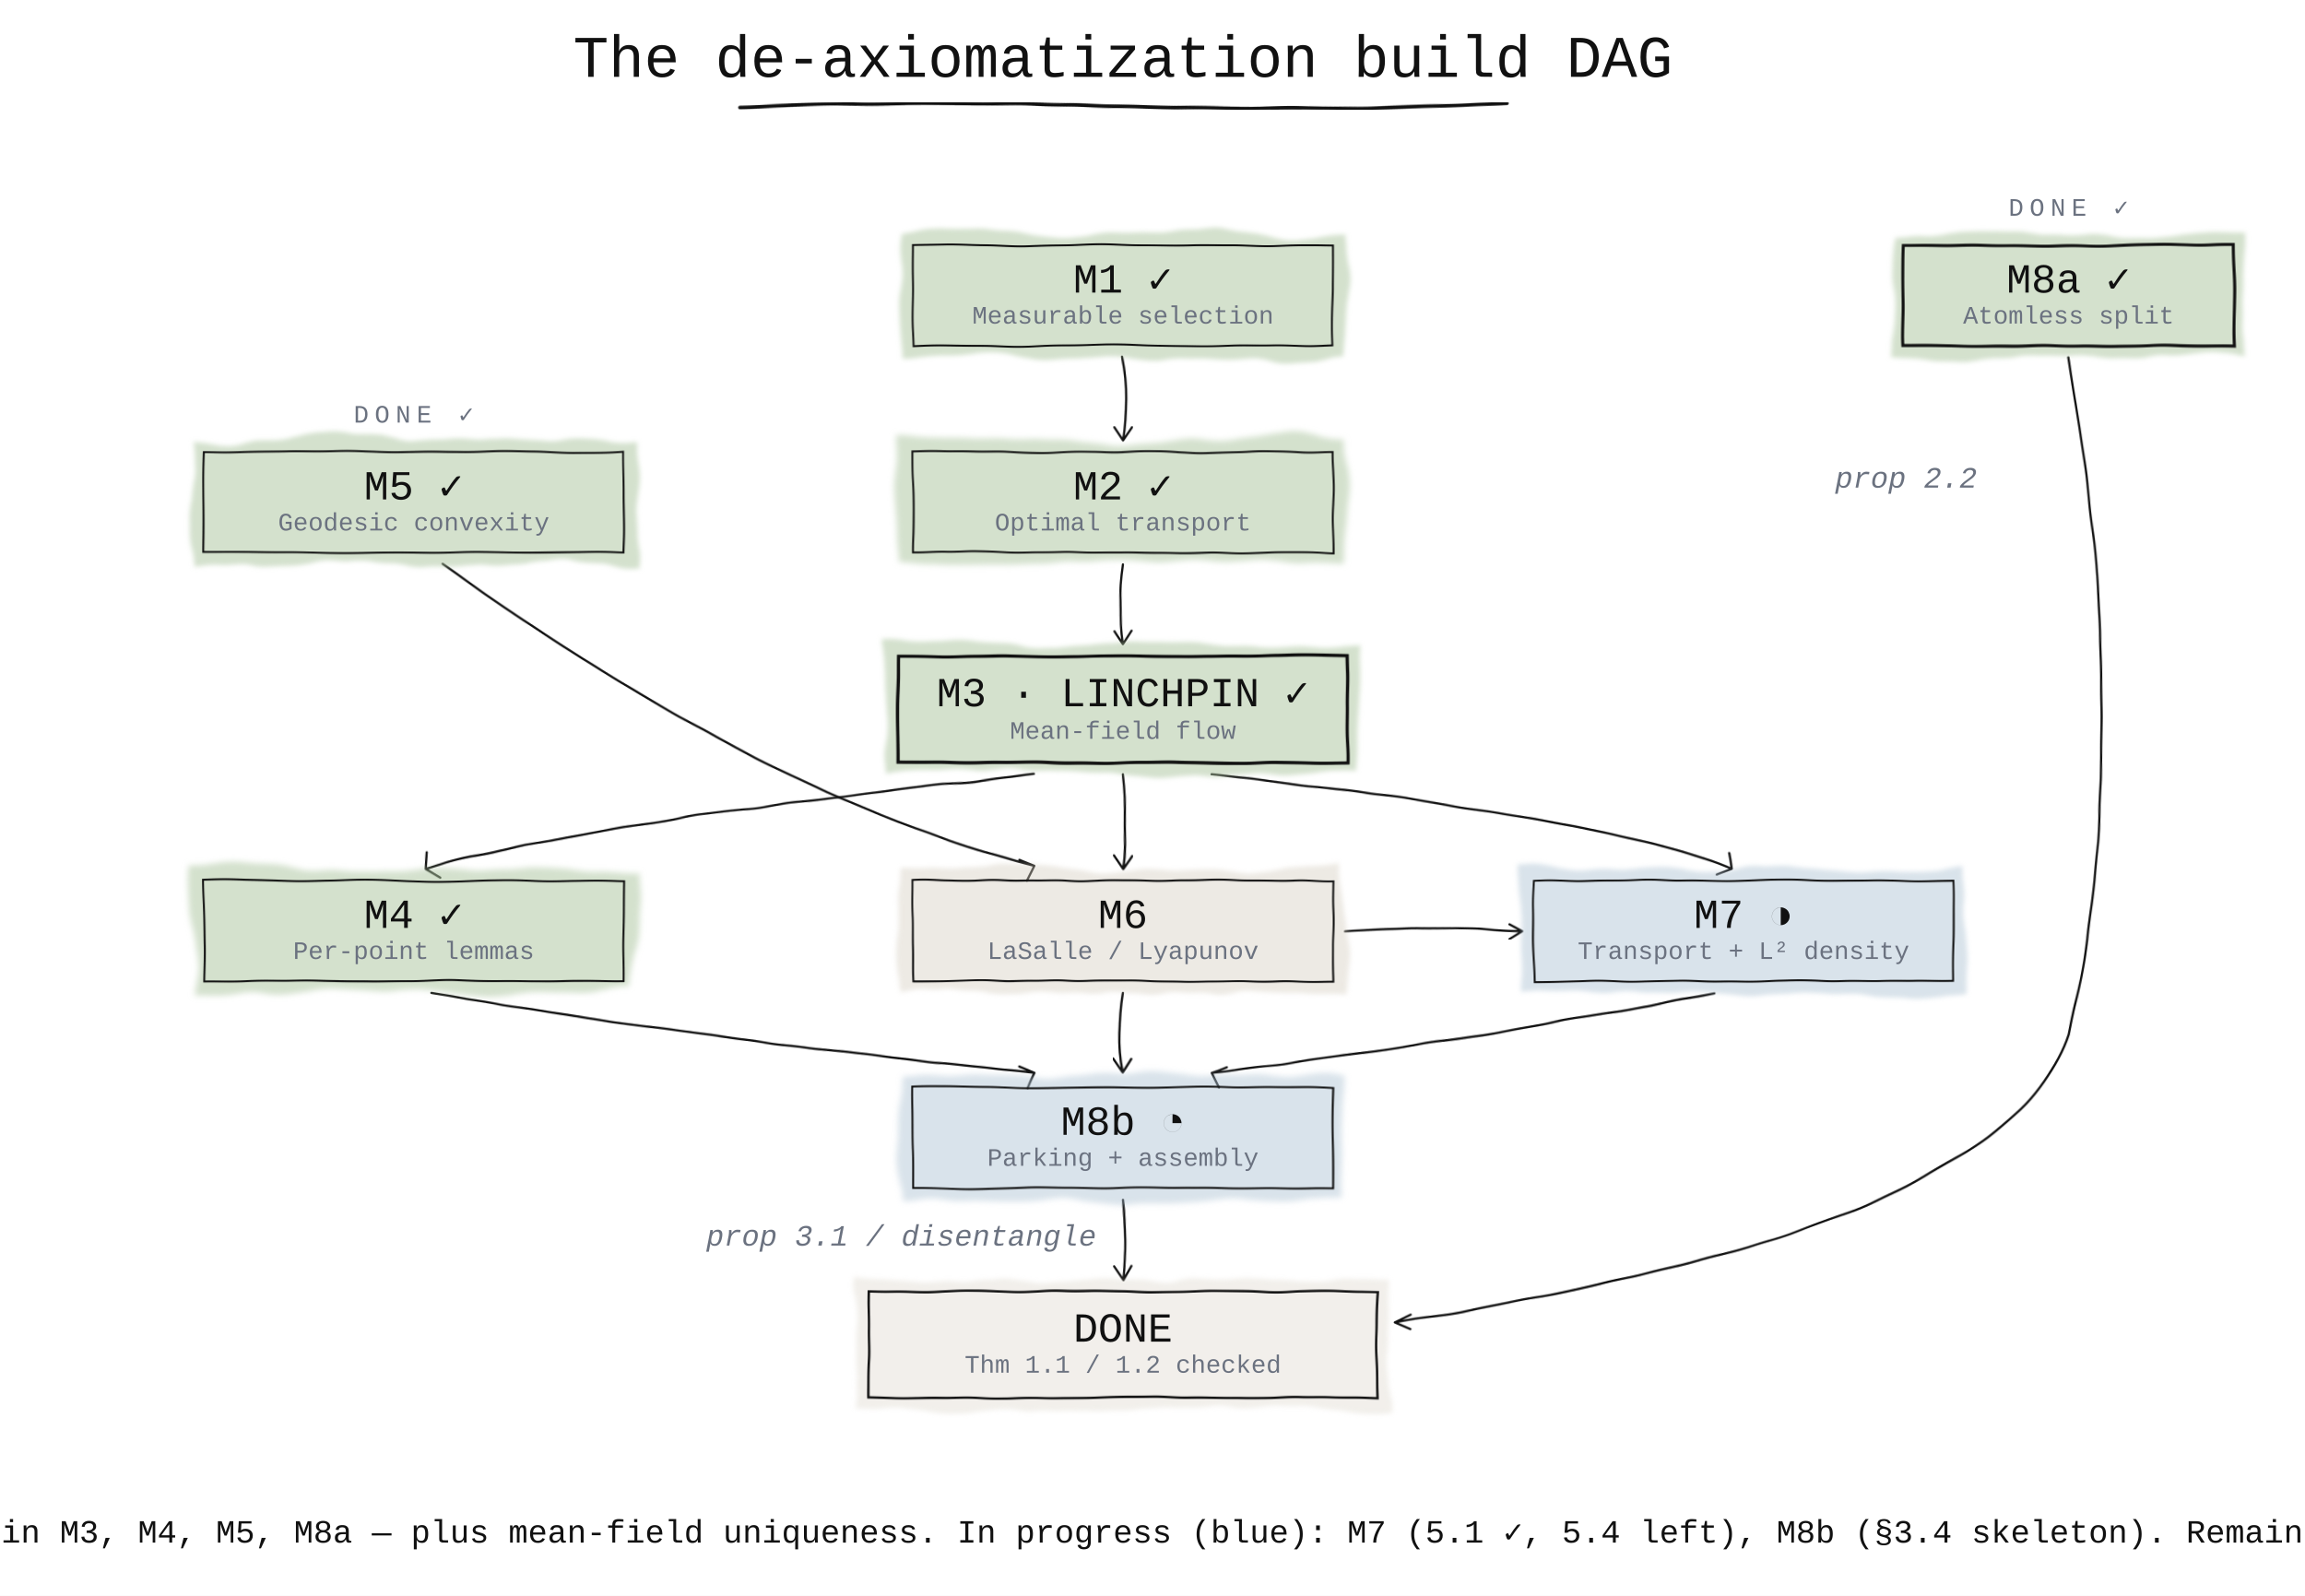
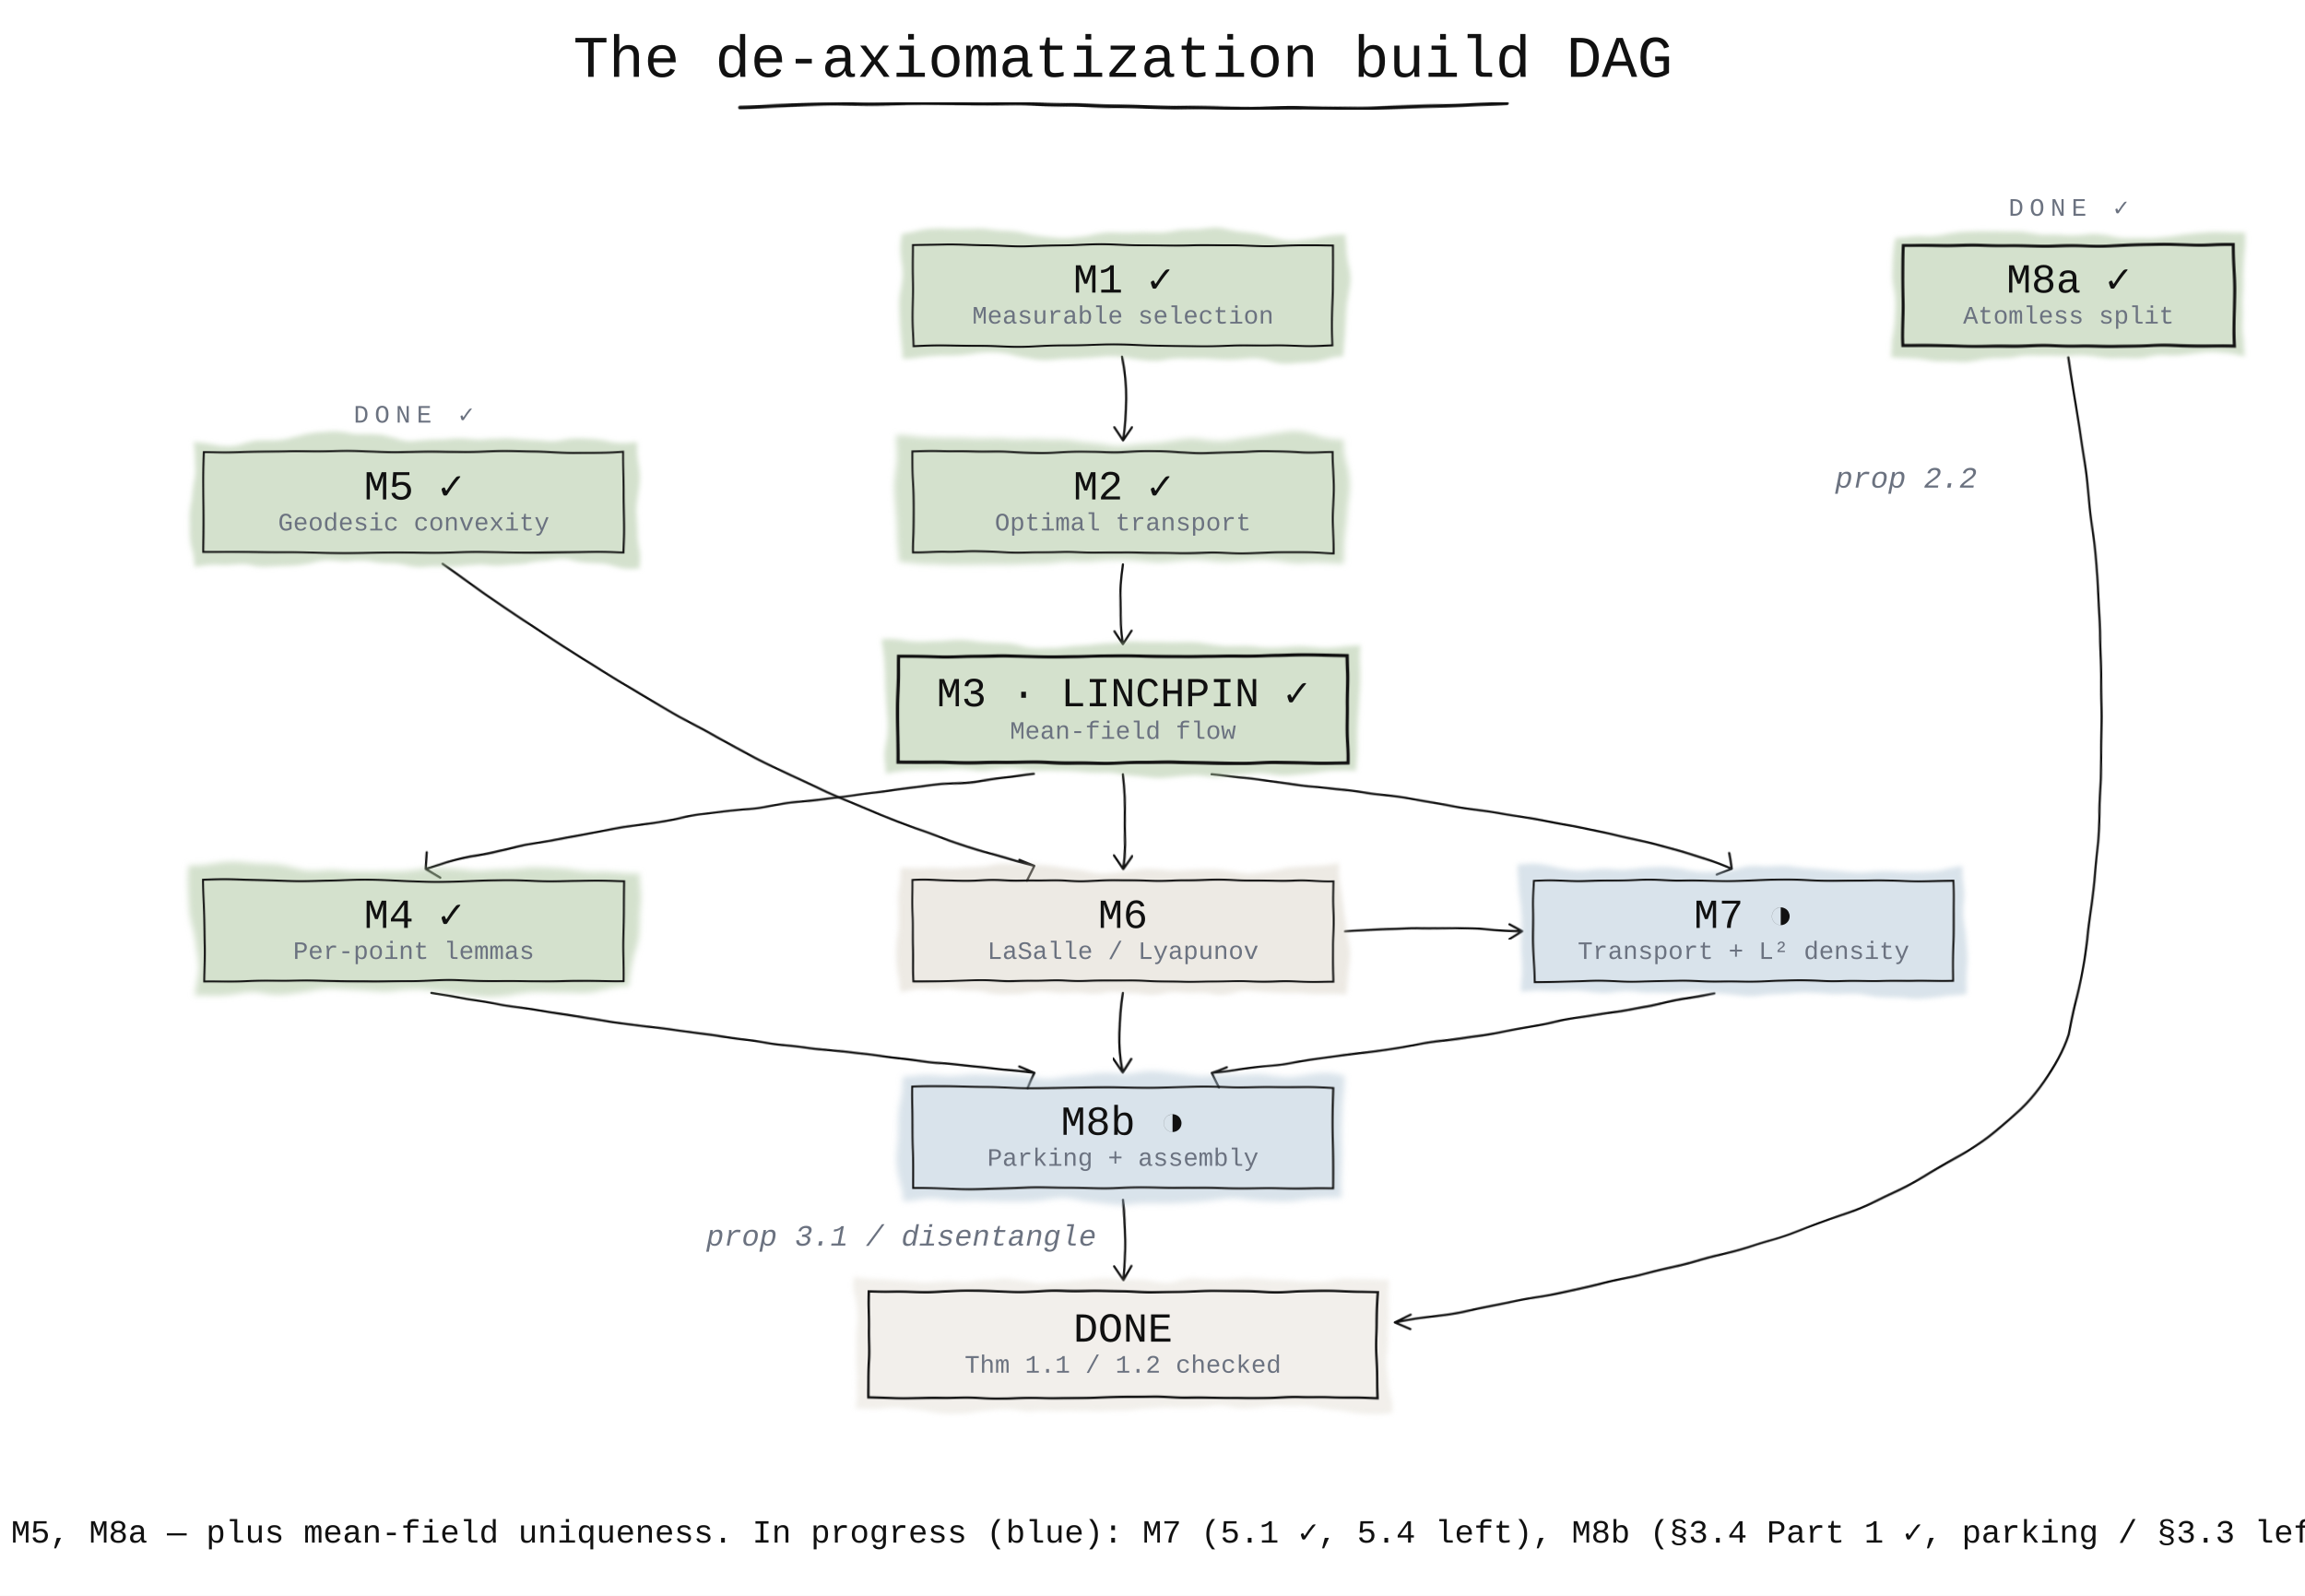
<svg xmlns="http://www.w3.org/2000/svg" viewBox="0 0 1560 1080" width="1560" height="1080">
  <defs>
    <style type="text/css">
      text          { fill: #111111; font-family: 'SF Mono', Menlo, Monaco, Consolas, 'Courier New', monospace; }
      .mono         { font-family: 'SF Mono', Menlo, Monaco, Consolas, 'Courier New', monospace; }
      .title        { font-size: 40px; font-weight: 500; }
      .layer-tag    { font-size: 17px; letter-spacing: 4px; fill: #6b7280; }
      .box-h        { font-size: 28px; }
      .box-s        { font-size: 17px; fill: #6b7280; }
      .box-v        { font-size: 18px; fill: #475569; }
      .arrow-label  { font-size: 20px; fill: #6b7280; font-style: italic; paint-order: stroke; stroke: #ffffff; stroke-width: 4px; }
      .caption      { font-size: 22px; fill: #111111; }
    </style>
    <filter id="wash-a" x="-20%" y="-25%" width="140%" height="150%">
      <feTurbulence type="fractalNoise" baseFrequency="0.013" numOctaves="3" seed="2" />
      <feDisplacementMap in="SourceGraphic" scale="16" />
      <feGaussianBlur stdDeviation="1.6" />
    </filter>
    <filter id="wash-b" x="-20%" y="-25%" width="140%" height="150%">
      <feTurbulence type="fractalNoise" baseFrequency="0.015" numOctaves="3" seed="9" />
      <feDisplacementMap in="SourceGraphic" scale="14" />
      <feGaussianBlur stdDeviation="1.8" />
    </filter>
    <filter id="wash-c" x="-20%" y="-25%" width="140%" height="150%">
      <feTurbulence type="fractalNoise" baseFrequency="0.011" numOctaves="3" seed="14" />
      <feDisplacementMap in="SourceGraphic" scale="18" />
      <feGaussianBlur stdDeviation="2" />
    </filter>
    <filter id="ink-a" x="-5%" y="-5%" width="110%" height="110%">
      <feTurbulence type="fractalNoise" baseFrequency="0.018" numOctaves="2" seed="5" />
      <feDisplacementMap in="SourceGraphic" scale="3" />
    </filter>
    <filter id="ink-b" x="-5%" y="-5%" width="110%" height="110%">
      <feTurbulence type="fractalNoise" baseFrequency="0.022" numOctaves="2" seed="13" />
      <feDisplacementMap in="SourceGraphic" scale="2.8" />
    </filter>
    <filter id="ink-c" x="-5%" y="-5%" width="110%" height="110%">
      <feTurbulence type="fractalNoise" baseFrequency="0.025" numOctaves="2" seed="21" />
      <feDisplacementMap in="SourceGraphic" scale="2.5" />
    </filter>
  </defs>
  <rect x="0" y="0" width="1560" height="1080" fill="#ffffff" />
  <text x="760" y="52" text-anchor="middle" class="title">The de-axiomatization build DAG</text>
  <path d="M 500 72 Q 640 68 760 72 Q 900 76 1020 70" fill="none" stroke="#111111" stroke-width="2.4" stroke-linecap="round" filter="url(#ink-a)" />
  <g stroke="#111111" stroke-width="1.5" stroke-linecap="round" stroke-linejoin="round" fill="none">
    <path d="M 760 242 Q 764 270 760 298 L 754 289 M 760 298 L 766 289" filter="url(#ink-a)" />
    <path d="M 760 382 Q 756 410 760 436 L 754 427 M 760 436 L 766 427" filter="url(#ink-c)" />
    <path d="M 700 524 Q 400 556 288 588 L 289 577 M 288 588 L 298 594" filter="url(#ink-b)" />
    <path d="M 760 524 Q 764 556 760 588 L 754 579 M 760 588 L 766 579" filter="url(#ink-a)" />
    <path d="M 820 524 Q 1100 556 1172 588 L 1170 577 M 1172 588 L 1162 592" filter="url(#ink-c)" />
    <path d="M 300 382 Q 520 540 700 586 L 690 582 M 700 586 L 695 596" filter="url(#ink-b)" />
    <path d="M 292 672 Q 480 704 700 726 L 690 722 M 700 726 L 695 736" filter="url(#ink-c)" />
    <path d="M 760 672 Q 756 700 760 726 L 754 717 M 760 726 L 766 717" filter="url(#ink-a)" />
    <path d="M 1160 672 Q 1000 704 820 726 L 830 722 M 820 726 L 825 736" filter="url(#ink-b)" />
    <path d="M 910 630 Q 970 626 1030 630 L 1021 625 M 1030 630 L 1021 635" filter="url(#ink-c)" />
    <path d="M 760 812 Q 764 840 760 866 L 754 857 M 760 866 L 766 857" filter="url(#ink-b)" />
    <path d="M 1400 242 Q 1446 500 1400 700 Q 1356 832 944 895 L 955 890 M 944 895 L 955 900" filter="url(#ink-a)" />
  </g>
  <text x="1290" y="330" text-anchor="middle" class="arrow-label">prop 2.2</text>
  <text x="610" y="843" text-anchor="middle" class="arrow-label">prop 3.1 / disentangle</text>
  <rect x="610" y="158" width="300" height="84" fill="#a9c39c" opacity="0.5" filter="url(#wash-a)" />
  <rect x="618" y="166" width="284" height="68" fill="none" stroke="#111111" stroke-width="1.3" filter="url(#ink-a)" />
  <text x="760" y="198" text-anchor="middle" class="mono box-h">M1 ✓</text>
  <text x="760" y="219" text-anchor="middle" class="box-s">Measurable selection</text>
  <text x="1400" y="146" text-anchor="middle" class="mono layer-tag">DONE ✓</text>
  <rect x="1280" y="158" width="240" height="84" fill="#a9c39c" opacity="0.5" filter="url(#wash-b)" />
  <rect x="1288" y="166" width="224" height="68" fill="none" stroke="#111111" stroke-width="2" filter="url(#ink-b)" />
  <text x="1400" y="198" text-anchor="middle" class="mono box-h">M8a ✓</text>
  <text x="1400" y="219" text-anchor="middle" class="box-s">Atomless split</text>
  <rect x="610" y="298" width="300" height="84" fill="#a9c39c" opacity="0.5" filter="url(#wash-c)" />
  <rect x="618" y="306" width="284" height="68" fill="none" stroke="#111111" stroke-width="1.3" filter="url(#ink-c)" />
  <text x="760" y="338" text-anchor="middle" class="mono box-h">M2 ✓</text>
  <text x="760" y="359" text-anchor="middle" class="box-s">Optimal transport</text>
  <text x="280" y="286" text-anchor="middle" class="mono layer-tag">DONE ✓</text>
  <rect x="130" y="298" width="300" height="84" fill="#a9c39c" opacity="0.5" filter="url(#wash-b)" />
  <rect x="138" y="306" width="284" height="68" fill="none" stroke="#111111" stroke-width="1.3" filter="url(#ink-a)" />
  <text x="280" y="338" text-anchor="middle" class="mono box-h">M5 ✓</text>
  <text x="280" y="359" text-anchor="middle" class="box-s">Geodesic convexity</text>
  <rect x="600" y="436" width="320" height="88" fill="#a9c39c" opacity="0.5" filter="url(#wash-a)" />
  <rect x="608" y="444" width="304" height="72" fill="none" stroke="#111111" stroke-width="2.2" filter="url(#ink-b)" />
  <text x="760" y="478" text-anchor="middle" class="mono box-h">M3 · LINCHPIN ✓</text>
  <text x="760" y="500" text-anchor="middle" class="box-s">Mean-field flow</text>
  <rect x="130" y="588" width="300" height="84" fill="#a9c39c" opacity="0.5" filter="url(#wash-c)" />
  <rect x="138" y="596" width="284" height="68" fill="none" stroke="#111111" stroke-width="1.3" filter="url(#ink-a)" />
  <text x="280" y="628" text-anchor="middle" class="mono box-h">M4 ✓</text>
  <text x="280" y="649" text-anchor="middle" class="box-s">Per-point lemmas</text>
  <rect x="610" y="588" width="300" height="84" fill="#d2cabb" opacity="0.4" filter="url(#wash-b)" />
  <rect x="618" y="596" width="284" height="68" fill="none" stroke="#111111" stroke-width="1.3" filter="url(#ink-c)" />
  <text x="760" y="628" text-anchor="middle" class="mono box-h">M6</text>
  <text x="760" y="649" text-anchor="middle" class="box-s">LaSalle / Lyapunov</text>
  <rect x="1030" y="588" width="300" height="84" fill="#abc1d2" opacity="0.45" filter="url(#wash-a)" />
  <rect x="1038" y="596" width="284" height="68" fill="none" stroke="#111111" stroke-width="1.3" filter="url(#ink-b)" />
  <text x="1180" y="628" text-anchor="middle" class="mono box-h">M7 ◑</text>
  <text x="1180" y="649" text-anchor="middle" class="box-s">Transport + L² density</text>
  <rect x="610" y="728" width="300" height="84" fill="#abc1d2" opacity="0.45" filter="url(#wash-c)" />
  <rect x="618" y="736" width="284" height="68" fill="none" stroke="#111111" stroke-width="1.3" filter="url(#ink-a)" />
-   <text x="760" y="768" text-anchor="middle" class="mono box-h">M8b ◔</text>
+   <text x="760" y="768" text-anchor="middle" class="mono box-h">M8b ◑</text>
  <text x="760" y="789" text-anchor="middle" class="box-s">Parking + assembly</text>
  <rect x="580" y="866" width="360" height="88" fill="#d2cabb" opacity="0.3" filter="url(#wash-b)" />
  <rect x="588" y="874" width="344" height="72" fill="none" stroke="#111111" stroke-width="1.6" filter="url(#ink-c)" />
  <text x="760" y="908" text-anchor="middle" class="mono box-h">DONE</text>
  <text x="760" y="929" text-anchor="middle" class="box-s">Thm 1.1 / 1.2 checked</text>
-   <text x="760" y="1044" text-anchor="middle" class="caption">Discharged (green): M1, M2, linchpin M3, M4, M5, M8a — plus mean-field uniqueness. In progress (blue): M7 (5.1 ✓, 5.4 left), M8b (§3.4 skeleton). Remaining: mean-field existence + M6.</text>
+   <text x="760" y="1044" text-anchor="middle" class="caption">Discharged (green): M1, M2, linchpin M3, M4, M5, M8a — plus mean-field uniqueness. In progress (blue): M7 (5.1 ✓, 5.4 left), M8b (§3.4 Part 1 ✓, parking / §3.3 left). Remaining: mean-field existence + M6.</text>
</svg>
